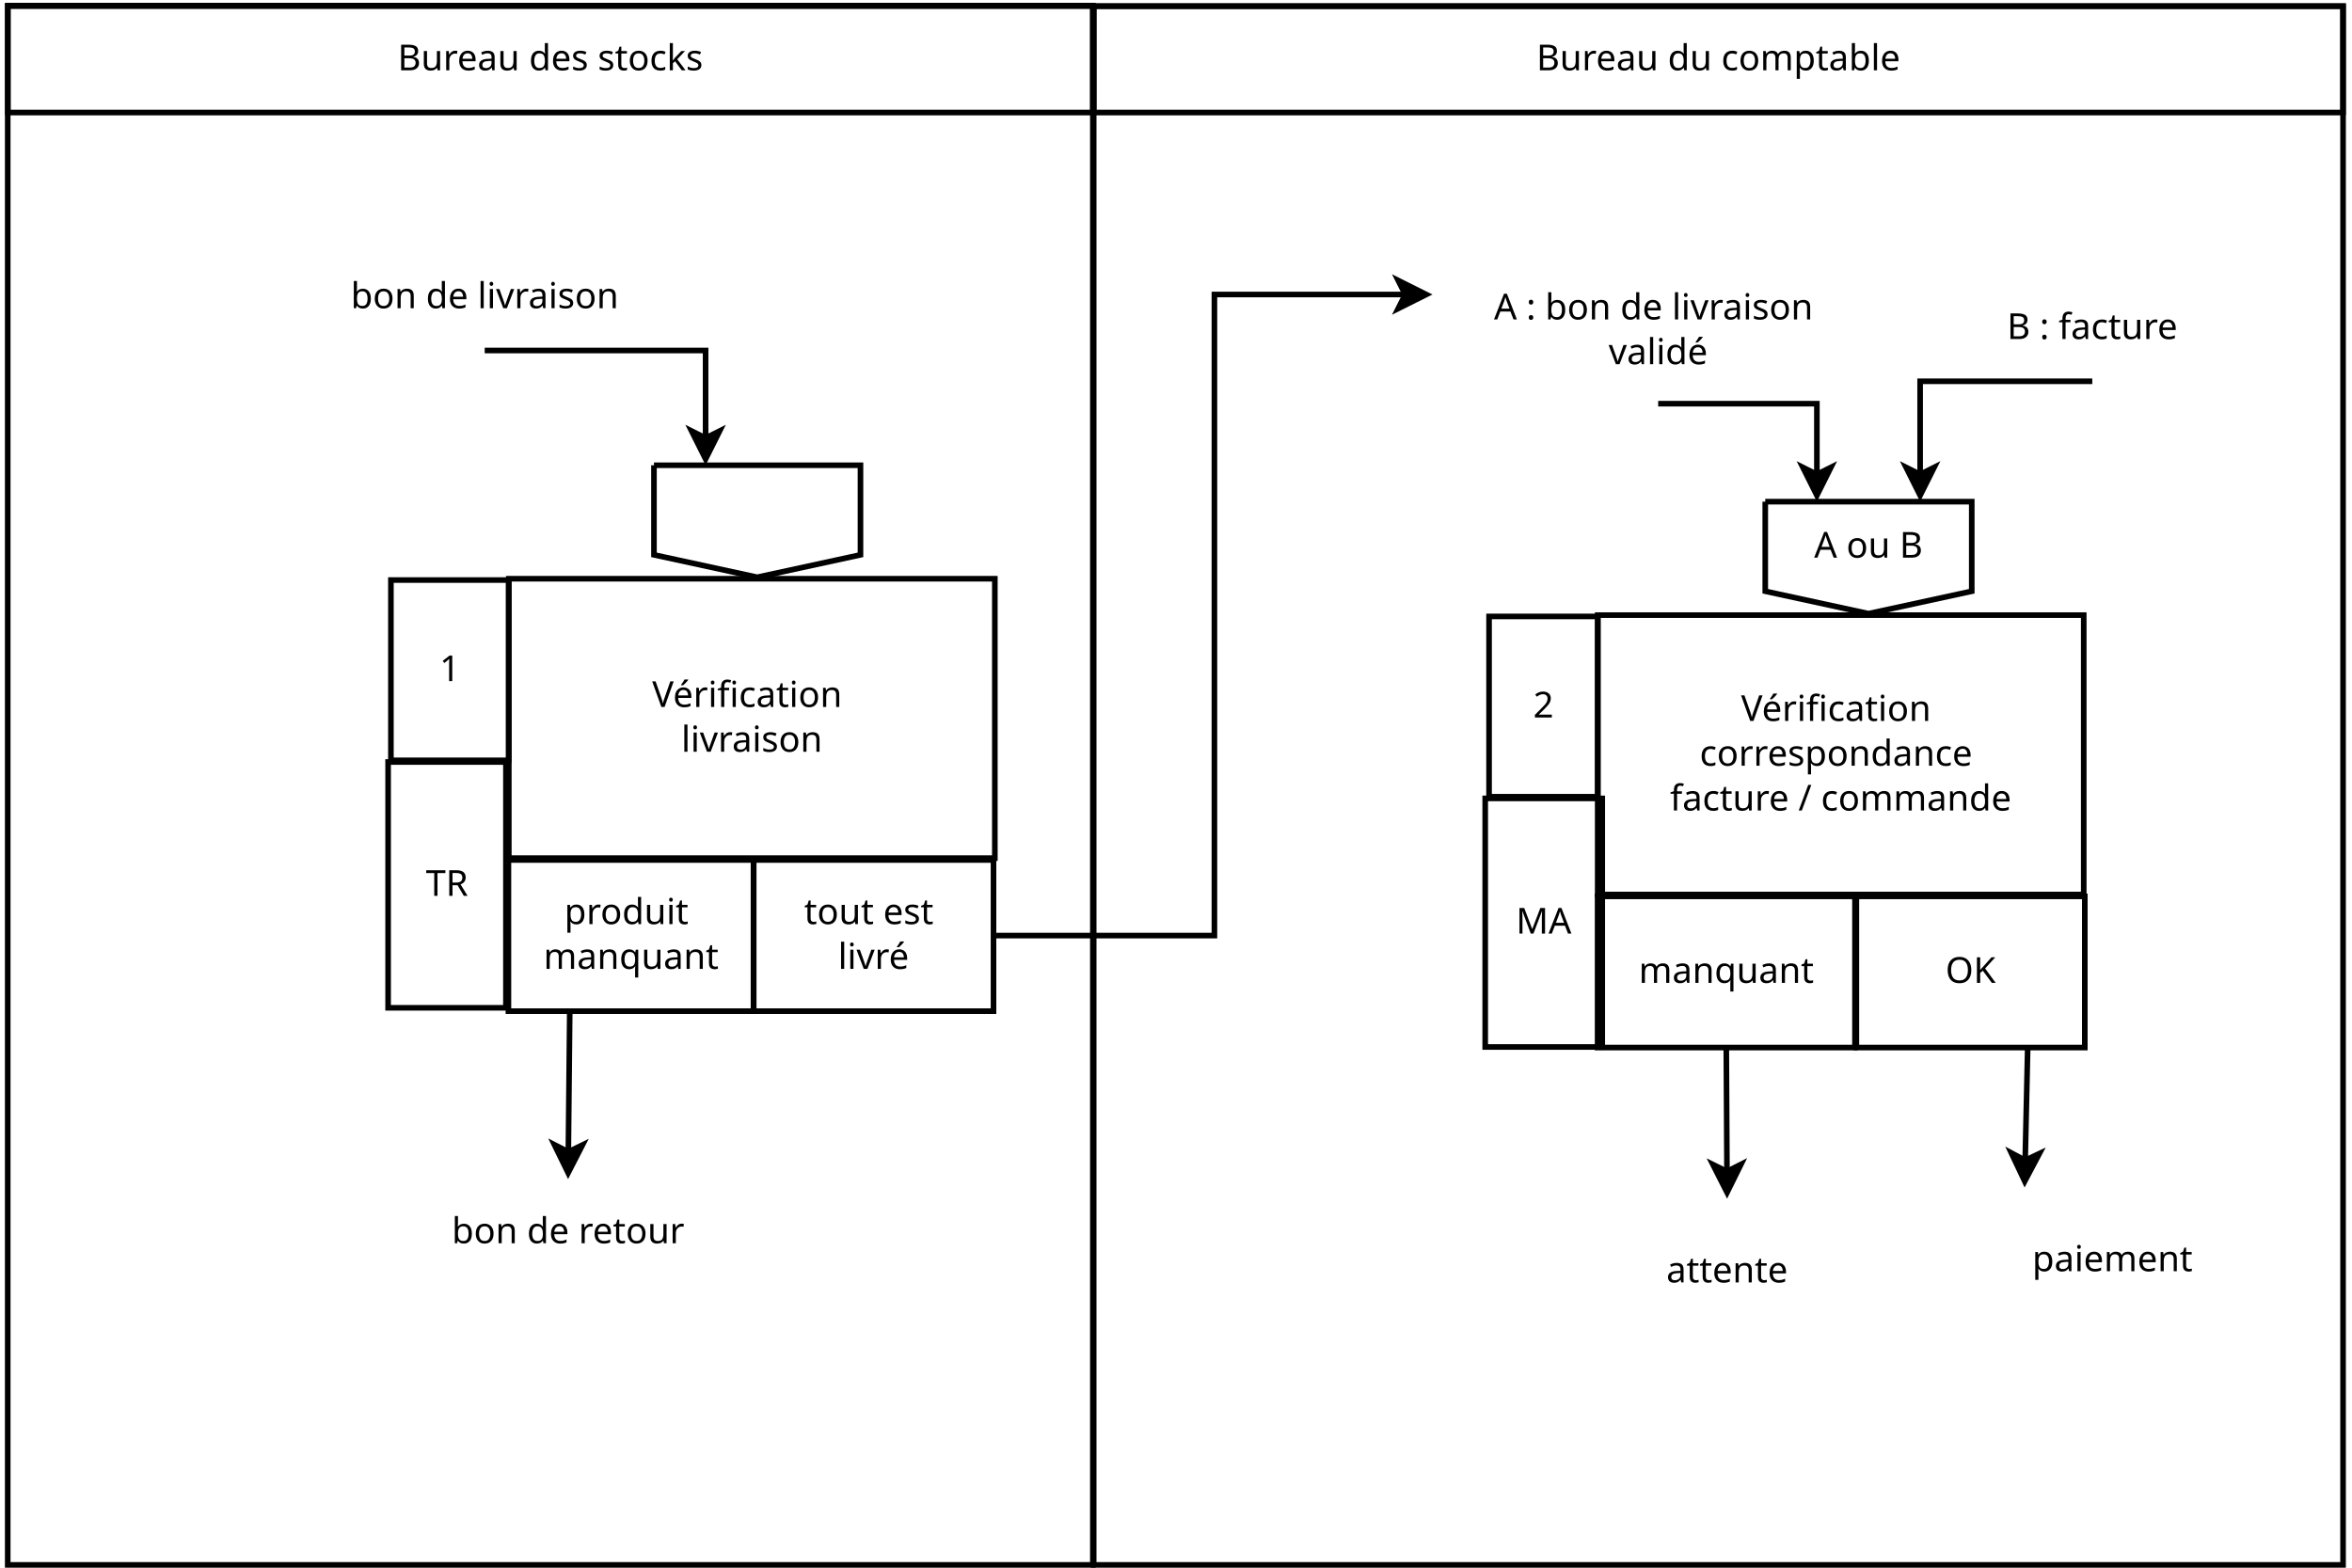
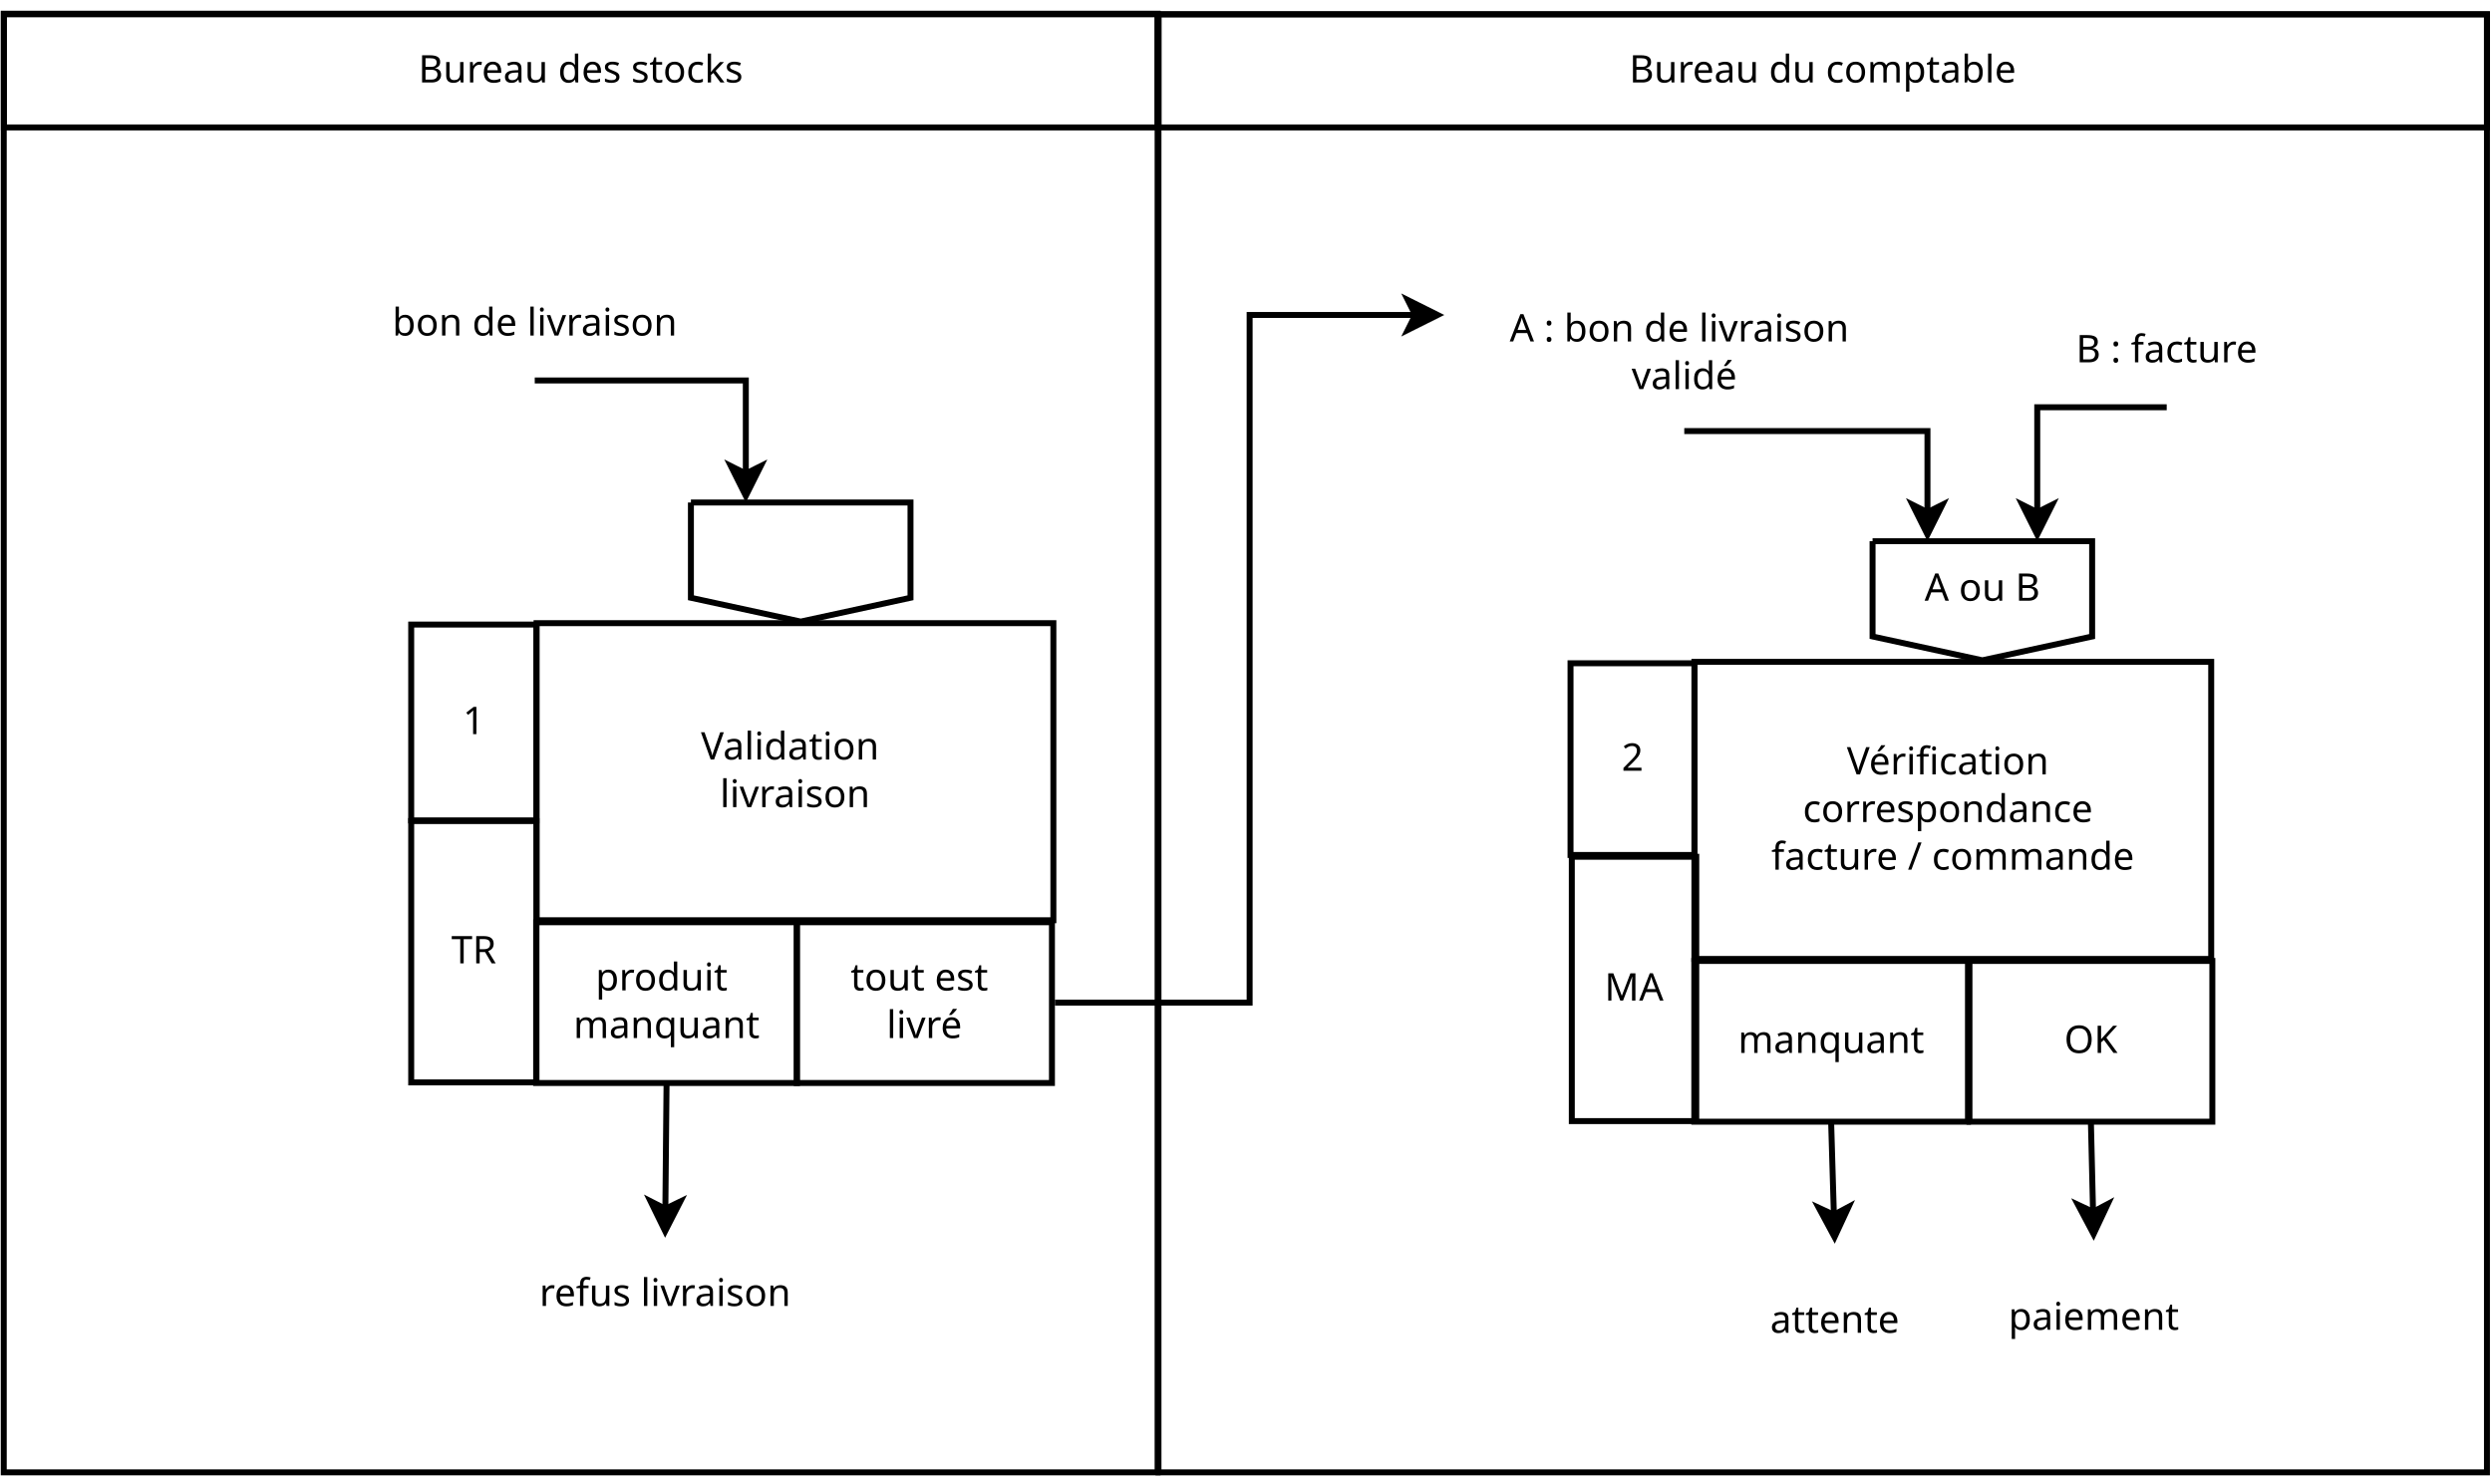
- <svg xmlns="http://www.w3.org/2000/svg" width="42cm" height="28cm" viewBox="-1266 -1875 837 560">
+ <svg xmlns="http://www.w3.org/2000/svg" width="42cm" height="25cm" viewBox="-1266 -1875 837 493">
  <g>
-     <rect style="fill: none; fill-opacity:0; stroke-width: 2; stroke: #000000" x="-876.894" y="-1872.8" width="446.2" height="556.8" />
-     <text font-size="12.8" style="fill: #000000;text-anchor:middle;font-family:sans-serif;font-style:normal;font-weight:normal" x="-653.794" y="-1590.5">
-       <tspan x="-653.794" y="-1590.5" />
+     <rect style="fill: none; fill-opacity:0; stroke-width: 2; stroke: #000000" x="-876.894" y="-1872.8" width="446.2" height="489.8" />
+     <text font-size="12.8" style="fill: #000000;text-anchor:middle;font-family:sans-serif;font-style:normal;font-weight:normal" x="-653.794" y="-1624">
+       <tspan x="-653.794" y="-1624" />
    </text>
  </g>
  <g>
-     <rect style="fill: none; fill-opacity:0; stroke-width: 2; stroke: #000000" x="-1264.74" y="-1873" width="387.55" height="557" />
-     <text font-size="12.8" style="fill: #000000;text-anchor:middle;font-family:sans-serif;font-style:normal;font-weight:normal" x="-1070.97" y="-1590.6">
-       <tspan x="-1070.97" y="-1590.6" />
+     <rect style="fill: none; fill-opacity:0; stroke-width: 2; stroke: #000000" x="-1264.74" y="-1873" width="387.55" height="490" />
+     <text font-size="12.8" style="fill: #000000;text-anchor:middle;font-family:sans-serif;font-style:normal;font-weight:normal" x="-1070.97" y="-1624.1">
+       <tspan x="-1070.97" y="-1624.1" />
    </text>
  </g>
  <g>
    <rect style="fill: none; fill-opacity:0; stroke-width: 2; stroke: #000000" x="-1264.69" y="-1872.8" width="387.5" height="38" />
    <text font-size="12.8" style="fill: #000000;text-anchor:middle;font-family:sans-serif;font-style:normal;font-weight:normal" x="-1070.94" y="-1849.9">
      <tspan x="-1070.94" y="-1849.9">Bureau des stocks</tspan>
    </text>
  </g>
  <g>
-     <rect style="fill: none; fill-opacity:0; stroke-width: 2.35099e-37; stroke: #000000" x="-1136.61" y="-1453.8" width="144" height="38" />
-     <text font-size="12.8" style="fill: #000000;text-anchor:middle;font-family:sans-serif;font-style:normal;font-weight:normal" x="-1064.61" y="-1430.9">
-       <tspan x="-1064.61" y="-1430.9">bon de retour</tspan>
+     <rect style="fill: none; fill-opacity:0; stroke-width: 2.35099e-37; stroke: #000000" x="-1114.61" y="-1461.8" width="144" height="38" />
+     <text font-size="12.8" style="fill: #000000;text-anchor:middle;font-family:sans-serif;font-style:normal;font-weight:normal" x="-1042.61" y="-1438.9">
+       <tspan x="-1042.61" y="-1438.9">refus livraison</tspan>
    </text>
  </g>
  <g>
-     <polyline style="fill: none; fill-opacity:0; stroke-width: 2; stroke: #000000" points="-1094.39,-1749.8 -1015.5,-1749.8 -1015.5,-1718.53 " />
+     <polyline style="fill: none; fill-opacity:0; stroke-width: 2; stroke: #000000" points="-1086.39,-1749.8 -1015.5,-1749.8 -1015.5,-1718.53 " />
    <polygon style="fill: #000000" points="-1015.5,-1711.03 -1020.5,-1721.03 -1015.5,-1718.53 -1010.5,-1721.03 " />
    <polygon style="fill: none; fill-opacity:0; stroke-width: 2; stroke: #000000" points="-1015.5,-1711.03 -1020.5,-1721.03 -1015.5,-1718.53 -1010.5,-1721.03 " />
  </g>
  <g>
    <path style="fill: none; fill-opacity:0; stroke-width: 2; stroke: #000000" d="M -1033.94 -1708.8 L -960.186,-1708.8 L -960.186,-1676.8 L -997.061,-1668.8 L -1033.94,-1676.8 L -1033.94,-1708.8" />
    <text font-size="12.8" style="fill: #000000;text-anchor:middle;font-family:sans-serif;font-style:normal;font-weight:normal" x="-997.061" y="-1688.8">
      <tspan x="-997.061" y="-1688.8" />
    </text>
  </g>
  <g>
-     <rect style="fill: none; fill-opacity:0; stroke-width: 2.35099e-37; stroke: #000000" x="-1166.39" y="-1787.8" width="144" height="38" />
-     <text font-size="12.8" style="fill: #000000;text-anchor:middle;font-family:sans-serif;font-style:normal;font-weight:normal" x="-1094.39" y="-1764.9">
-       <tspan x="-1094.39" y="-1764.9">bon de livraison</tspan>
+     <rect style="fill: none; fill-opacity:0; stroke-width: 2.35099e-37; stroke: #000000" x="-1158.39" y="-1787.8" width="144" height="38" />
+     <text font-size="12.8" style="fill: #000000;text-anchor:middle;font-family:sans-serif;font-style:normal;font-weight:normal" x="-1086.39" y="-1764.9">
+       <tspan x="-1086.39" y="-1764.9">bon de livraison</tspan>
    </text>
  </g>
  <g>
    <rect style="fill: none; fill-opacity:0; stroke-width: 2; stroke: #000000" x="-1085.78" y="-1668.27" width="173.583" height="99.8" />
    <text font-size="12.8" style="fill: #000000;text-anchor:middle;font-family:sans-serif;font-style:normal;font-weight:normal" x="-998.986" y="-1622.47">
-       <tspan x="-998.986" y="-1622.47">Vérification</tspan>
+       <tspan x="-998.986" y="-1622.47">Validation</tspan>
      <tspan x="-998.986" y="-1606.47">livraison</tspan>
    </text>
  </g>
  <g>
-     <line style="fill: none; fill-opacity:0; stroke-width: 2; stroke: #000000" x1="-1064.02" y1="-1513.8" x2="-1064.52" y2="-1463.54" />
-     <polygon style="fill: #000000" points="-1064.59,-1456.04 -1069.49,-1466.08 -1064.52,-1463.54 -1059.49,-1465.99 " />
-     <polygon style="fill: none; fill-opacity:0; stroke-width: 2; stroke: #000000" points="-1064.59,-1456.04 -1069.49,-1466.08 -1064.52,-1463.54 -1059.49,-1465.99 " />
+     <line style="fill: none; fill-opacity:0; stroke-width: 2; stroke: #000000" x1="-1042.12" y1="-1513.8" x2="-1042.52" y2="-1471.54" />
+     <polygon style="fill: #000000" points="-1042.59,-1464.04 -1047.5,-1474.08 -1042.52,-1471.54 -1037.5,-1473.99 " />
+     <polygon style="fill: none; fill-opacity:0; stroke-width: 2; stroke: #000000" points="-1042.59,-1464.04 -1047.5,-1474.08 -1042.52,-1471.54 -1037.5,-1473.99 " />
  </g>
  <g>
    <rect style="fill: none; fill-opacity:0; stroke-width: 2; stroke: #000000" x="-1085.92" y="-1567.8" width="87.6" height="54" />
    <text font-size="12.8" style="fill: #000000;text-anchor:middle;font-family:sans-serif;font-style:normal;font-weight:normal" x="-1042.12" y="-1544.9">
      <tspan x="-1042.12" y="-1544.9">produit</tspan>
      <tspan x="-1042.12" y="-1528.9">manquant</tspan>
    </text>
  </g>
  <g>
    <rect style="fill: none; fill-opacity:0; stroke-width: 2; stroke: #000000" x="-998.394" y="-1567.8" width="85.718" height="54" />
    <text font-size="12.8" style="fill: #000000;text-anchor:middle;font-family:sans-serif;font-style:normal;font-weight:normal" x="-955.535" y="-1544.9">
      <tspan x="-955.535" y="-1544.9">tout est</tspan>
      <tspan x="-955.535" y="-1528.9">livré</tspan>
    </text>
  </g>
  <g>
-     <rect style="fill: none; fill-opacity:0; stroke-width: 2.35099e-37; stroke: #000000" x="-691.128" y="-1446.8" width="80.9" height="52" />
-     <text font-size="12.8" style="fill: #000000;text-anchor:middle;font-family:sans-serif;font-style:normal;font-weight:normal" x="-650.678" y="-1416.9">
-       <tspan x="-650.678" y="-1416.9">attente</tspan>
+     <rect style="fill: none; fill-opacity:0; stroke-width: 2.35099e-37; stroke: #000000" x="-683.128" y="-1459.8" width="66.75" height="52" />
+     <text font-size="12.8" style="fill: #000000;text-anchor:middle;font-family:sans-serif;font-style:normal;font-weight:normal" x="-649.753" y="-1429.9">
+       <tspan x="-649.753" y="-1429.9">attente</tspan>
    </text>
  </g>
  <g>
-     <polyline style="fill: none; fill-opacity:0; stroke-width: 2; stroke: #000000" points="-675.294,-1730.8 -618.615,-1730.8 -618.615,-1705.54 " />
-     <polygon style="fill: #000000" points="-618.615,-1698.04 -623.615,-1708.04 -618.615,-1705.54 -613.615,-1708.04 " />
-     <polygon style="fill: none; fill-opacity:0; stroke-width: 2; stroke: #000000" points="-618.615,-1698.04 -623.615,-1708.04 -618.615,-1705.54 -613.615,-1708.04 " />
+     <polyline style="fill: none; fill-opacity:0; stroke-width: 2; stroke: #000000" points="-700.294,-1732.8 -618.614,-1732.8 -618.614,-1705.54 " />
+     <polygon style="fill: #000000" points="-618.614,-1698.04 -623.614,-1708.04 -618.614,-1705.54 -613.614,-1708.04 " />
+     <polygon style="fill: none; fill-opacity:0; stroke-width: 2; stroke: #000000" points="-618.614,-1698.04 -623.614,-1708.04 -618.614,-1705.54 -613.614,-1708.04 " />
  </g>
  <g>
    <path style="fill: none; fill-opacity:0; stroke-width: 2; stroke: #000000" d="M -637.052 -1695.8 L -563.302,-1695.8 L -563.302,-1663.8 L -600.177,-1655.8 L -637.052,-1663.8 L -637.052,-1695.8" />
    <text font-size="12.8" style="fill: #000000;text-anchor:middle;font-family:sans-serif;font-style:normal;font-weight:normal" x="-600.177" y="-1675.8">
      <tspan x="-600.177" y="-1675.8">A ou B</tspan>
    </text>
  </g>
  <g>
-     <rect style="fill: none; fill-opacity:0; stroke-width: 2.35099e-37; stroke: #000000" x="-755.894" y="-1782.8" width="161.2" height="52" />
-     <text font-size="12.8" style="fill: #000000;text-anchor:middle;font-family:sans-serif;font-style:normal;font-weight:normal" x="-675.294" y="-1760.9">
-       <tspan x="-675.294" y="-1760.9">A : bon de livraison</tspan>
-       <tspan x="-675.294" y="-1744.9">validé</tspan>
+     <rect style="fill: none; fill-opacity:0; stroke-width: 2.35099e-37; stroke: #000000" x="-780.894" y="-1784.8" width="161.2" height="52" />
+     <text font-size="12.8" style="fill: #000000;text-anchor:middle;font-family:sans-serif;font-style:normal;font-weight:normal" x="-700.294" y="-1762.9">
+       <tspan x="-700.294" y="-1762.9">A : bon de livraison</tspan>
+       <tspan x="-700.294" y="-1746.9">validé</tspan>
    </text>
  </g>
  <g>
-     <rect style="fill: none; fill-opacity:0; stroke-width: 2; stroke: #000000" x="-696.893" y="-1655.27" width="173.583" height="99.8" />
+     <rect style="fill: none; fill-opacity:0; stroke-width: 2; stroke: #000000" x="-696.894" y="-1655.27" width="173.583" height="99.8" />
    <text font-size="12.8" style="fill: #000000;text-anchor:middle;font-family:sans-serif;font-style:normal;font-weight:normal" x="-610.102" y="-1617.47">
      <tspan x="-610.102" y="-1617.47">Vérification</tspan>
      <tspan x="-610.102" y="-1601.47">correspondance</tspan>
      <tspan x="-610.102" y="-1585.47">facture / commande</tspan>
    </text>
  </g>
  <g>
-     <line style="fill: none; fill-opacity:0; stroke-width: 2; stroke: #000000" x1="-650.969" y1="-1500.8" x2="-650.73" y2="-1456.54" />
-     <polygon style="fill: #000000" points="-650.69,-1449.04 -655.744,-1459.01 -650.73,-1456.54 -645.744,-1459.06 " />
-     <polygon style="fill: none; fill-opacity:0; stroke-width: 2; stroke: #000000" points="-650.69,-1449.04 -655.744,-1459.01 -650.73,-1456.54 -645.744,-1459.06 " />
+     <line style="fill: none; fill-opacity:0; stroke-width: 2; stroke: #000000" x1="-650.97" y1="-1500.8" x2="-650.042" y2="-1469.53" />
+     <polygon style="fill: #000000" points="-649.819,-1462.04 -655.114,-1471.88 -650.042,-1469.53 -645.118,-1472.18 " />
+     <polygon style="fill: none; fill-opacity:0; stroke-width: 2; stroke: #000000" points="-649.819,-1462.04 -655.114,-1471.88 -650.042,-1469.53 -645.118,-1472.18 " />
  </g>
  <g>
    <rect style="fill: none; fill-opacity:0; stroke-width: 2; stroke: #000000" x="-696.928" y="-1554.8" width="91.918" height="54" />
    <text font-size="12.8" style="fill: #000000;text-anchor:middle;font-family:sans-serif;font-style:normal;font-weight:normal" x="-650.969" y="-1523.9">
      <tspan x="-650.969" y="-1523.9">manquant</tspan>
    </text>
  </g>
  <g>
    <rect style="fill: none; fill-opacity:0; stroke-width: 2; stroke: #000000" x="-604.51" y="-1554.8" width="81.582" height="54" />
    <text font-size="12.8" style="fill: #000000;text-anchor:middle;font-family:sans-serif;font-style:normal;font-weight:normal" x="-563.719" y="-1523.9">
      <tspan x="-563.719" y="-1523.9">OK</tspan>
    </text>
  </g>
  <g>
-     <line style="fill: none; fill-opacity:0; stroke-width: 2; stroke: #000000" x1="-543.324" y1="-1500.8" x2="-544.219" y2="-1460.53" />
-     <polygon style="fill: #000000" points="-544.385,-1453.04 -549.162,-1463.14 -544.219,-1460.53 -539.164,-1462.92 " />
-     <polygon style="fill: none; fill-opacity:0; stroke-width: 2; stroke: #000000" points="-544.385,-1453.04 -549.162,-1463.14 -544.219,-1460.53 -539.164,-1462.92 " />
+     <line style="fill: none; fill-opacity:0; stroke-width: 2; stroke: #000000" x1="-563.719" y1="-1500.8" x2="-562.993" y2="-1470.53" />
+     <polygon style="fill: #000000" points="-562.814,-1463.04 -568.052,-1472.91 -562.993,-1470.53 -558.055,-1473.15 " />
+     <polygon style="fill: none; fill-opacity:0; stroke-width: 2; stroke: #000000" points="-562.814,-1463.04 -568.052,-1472.91 -562.993,-1470.53 -558.055,-1473.15 " />
  </g>
  <g>
-     <rect style="fill: none; fill-opacity:0; stroke-width: 2.35099e-37; stroke: #000000" x="-575.81" y="-1450.8" width="125.5" height="52" />
-     <text font-size="12.8" style="fill: #000000;text-anchor:middle;font-family:sans-serif;font-style:normal;font-weight:normal" x="-513.06" y="-1420.9">
-       <tspan x="-513.06" y="-1420.9">paiement</tspan>
+     <rect style="fill: none; fill-opacity:0; stroke-width: 2.35099e-37; stroke: #000000" x="-603.21" y="-1460.8" width="80.9" height="52" />
+     <text font-size="12.8" style="fill: #000000;text-anchor:middle;font-family:sans-serif;font-style:normal;font-weight:normal" x="-562.76" y="-1430.9">
+       <tspan x="-562.76" y="-1430.9">paiement</tspan>
    </text>
  </g>
  <g>
-     <polyline style="fill: none; fill-opacity:0; stroke-width: 2; stroke: #000000" points="-520.253,-1738.8 -581.74,-1738.8 -581.74,-1705.54 " />
+     <polyline style="fill: none; fill-opacity:0; stroke-width: 2; stroke: #000000" points="-538.253,-1740.8 -581.74,-1740.8 -581.74,-1705.54 " />
    <polygon style="fill: #000000" points="-581.74,-1698.04 -586.74,-1708.04 -581.74,-1705.54 -576.74,-1708.04 " />
    <polygon style="fill: none; fill-opacity:0; stroke-width: 2; stroke: #000000" points="-581.74,-1698.04 -586.74,-1708.04 -581.74,-1705.54 -576.74,-1708.04 " />
  </g>
  <g>
-     <rect style="fill: none; fill-opacity:0; stroke-width: 2.35099e-37; stroke: #000000" x="-563.528" y="-1776.8" width="86.55" height="38" />
-     <text font-size="12.8" style="fill: #000000;text-anchor:middle;font-family:sans-serif;font-style:normal;font-weight:normal" x="-520.253" y="-1753.9">
-       <tspan x="-520.253" y="-1753.9">B : facture</tspan>
+     <rect style="fill: none; fill-opacity:0; stroke-width: 2.35099e-37; stroke: #000000" x="-581.528" y="-1778.8" width="86.55" height="38" />
+     <text font-size="12.8" style="fill: #000000;text-anchor:middle;font-family:sans-serif;font-style:normal;font-weight:normal" x="-538.253" y="-1755.9">
+       <tspan x="-538.253" y="-1755.9">B : facture</tspan>
    </text>
  </g>
  <g>
-     <rect style="fill: none; fill-opacity:0; stroke-width: 2; stroke: #000000" x="-1127.89" y="-1667.8" width="42.05" height="64.4" />
-     <text font-size="12.8" style="fill: #000000;text-anchor:middle;font-family:sans-serif;font-style:normal;font-weight:normal" x="-1106.87" y="-1631.7">
-       <tspan x="-1106.87" y="-1631.7">1</tspan>
+     <rect style="fill: none; fill-opacity:0; stroke-width: 2; stroke: #000000" x="-1127.89" y="-1667.8" width="42.05" height="65.8" />
+     <text font-size="12.8" style="fill: #000000;text-anchor:middle;font-family:sans-serif;font-style:normal;font-weight:normal" x="-1106.87" y="-1631">
+       <tspan x="-1106.87" y="-1631">1</tspan>
    </text>
  </g>
  <g>
-     <rect style="fill: none; fill-opacity:0; stroke-width: 2; stroke: #000000" x="-1128.89" y="-1602.8" width="42.075" height="87.8" />
-     <text font-size="12.8" style="fill: #000000;text-anchor:middle;font-family:sans-serif;font-style:normal;font-weight:normal" x="-1107.86" y="-1555">
-       <tspan x="-1107.86" y="-1555">TR</tspan>
+     <rect style="fill: none; fill-opacity:0; stroke-width: 2; stroke: #000000" x="-1127.89" y="-1601.8" width="42.075" height="87.8" />
+     <text font-size="12.8" style="fill: #000000;text-anchor:middle;font-family:sans-serif;font-style:normal;font-weight:normal" x="-1106.86" y="-1554">
+       <tspan x="-1106.86" y="-1554">TR</tspan>
    </text>
  </g>
  <g>
-     <polyline style="fill: none; fill-opacity:0; stroke-width: 2; stroke: #000000" points="-911.671,-1540.8 -833.782,-1540.8 -833.782,-1769.8 -765.63,-1769.8 " />
-     <polygon style="fill: #000000" points="-758.13,-1769.8 -768.13,-1764.8 -765.63,-1769.8 -768.13,-1774.8 " />
-     <polygon style="fill: none; fill-opacity:0; stroke-width: 2; stroke: #000000" points="-758.13,-1769.8 -768.13,-1764.8 -765.63,-1769.8 -768.13,-1774.8 " />
+     <polyline style="fill: none; fill-opacity:0; stroke-width: 2; stroke: #000000" points="-911.671,-1540.8 -846.282,-1540.8 -846.282,-1771.8 -790.63,-1771.8 " />
+     <polygon style="fill: #000000" points="-783.13,-1771.8 -793.13,-1766.8 -790.63,-1771.8 -793.13,-1776.8 " />
+     <polygon style="fill: none; fill-opacity:0; stroke-width: 2; stroke: #000000" points="-783.13,-1771.8 -793.13,-1766.8 -790.63,-1771.8 -793.13,-1776.8 " />
  </g>
  <g>
-     <rect style="fill: none; fill-opacity:0; stroke-width: 2; stroke: #000000" x="-735.694" y="-1654.8" width="38.85" height="64.4" />
-     <text font-size="12.8" style="fill: #000000;text-anchor:middle;font-family:sans-serif;font-style:normal;font-weight:normal" x="-716.269" y="-1618.7">
-       <tspan x="-716.269" y="-1618.7">2</tspan>
+     <rect style="fill: none; fill-opacity:0; stroke-width: 2; stroke: #000000" x="-738.5" y="-1654.8" width="41.656" height="64.4" />
+     <text font-size="12.8" style="fill: #000000;text-anchor:middle;font-family:sans-serif;font-style:normal;font-weight:normal" x="-717.672" y="-1618.7">
+       <tspan x="-717.672" y="-1618.7">2</tspan>
    </text>
  </g>
  <g>
-     <rect style="fill: none; fill-opacity:0; stroke-width: 2; stroke: #000000" x="-737.069" y="-1589.8" width="41.8" height="88.8" />
-     <text font-size="12.8" style="fill: #000000;text-anchor:middle;font-family:sans-serif;font-style:normal;font-weight:normal" x="-716.169" y="-1541.5">
-       <tspan x="-716.169" y="-1541.5">MA</tspan>
+     <rect style="fill: none; fill-opacity:0; stroke-width: 2; stroke: #000000" x="-738.07" y="-1589.8" width="41.8" height="88.8" />
+     <text font-size="12.8" style="fill: #000000;text-anchor:middle;font-family:sans-serif;font-style:normal;font-weight:normal" x="-717.17" y="-1541.5">
+       <tspan x="-717.17" y="-1541.5">MA</tspan>
    </text>
  </g>
  <g>
    <rect style="fill: none; fill-opacity:0; stroke-width: 2; stroke: #000000" x="-876.894" y="-1872.8" width="446.2" height="38" />
    <text font-size="12.8" style="fill: #000000;text-anchor:middle;font-family:sans-serif;font-style:normal;font-weight:normal" x="-653.794" y="-1849.9">
      <tspan x="-653.794" y="-1849.9">Bureau du comptable</tspan>
    </text>
  </g>
</svg>
